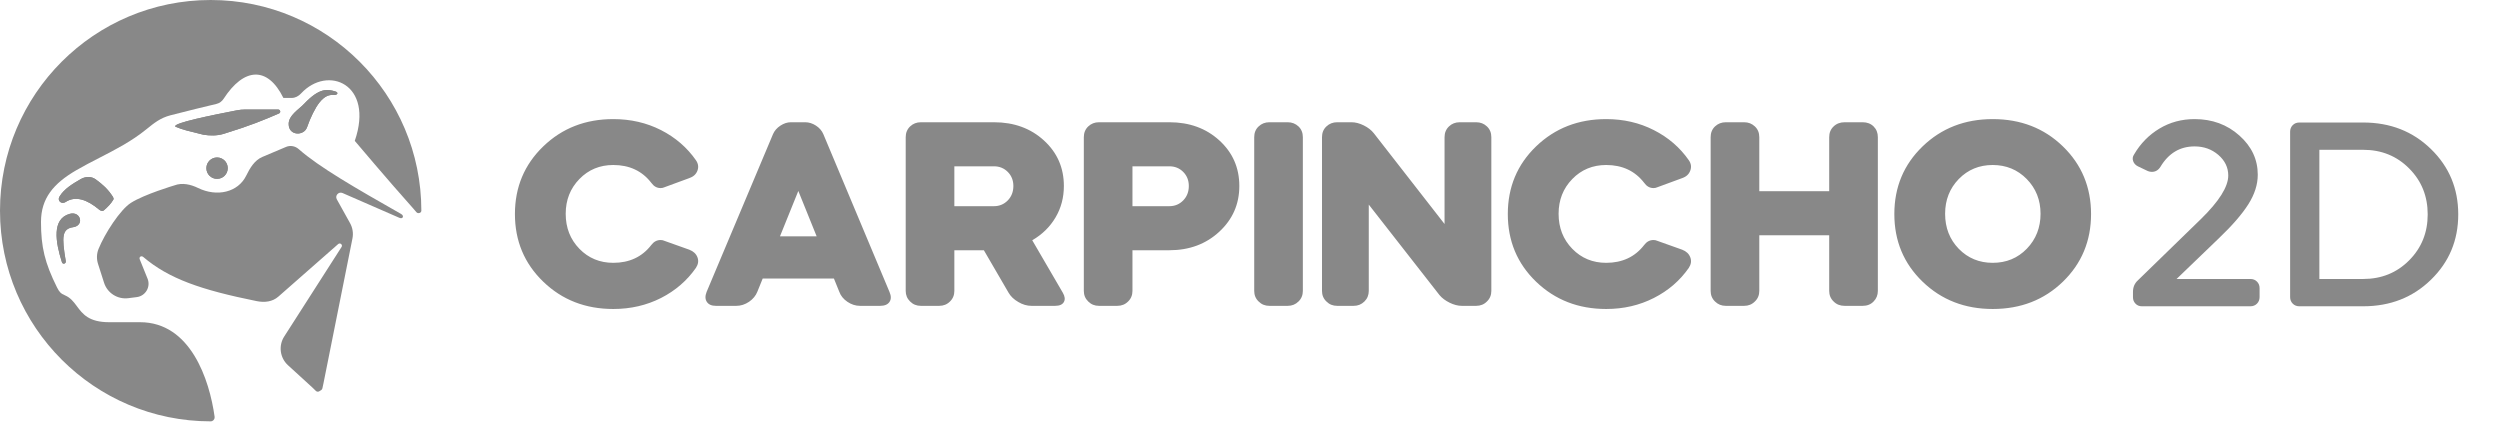
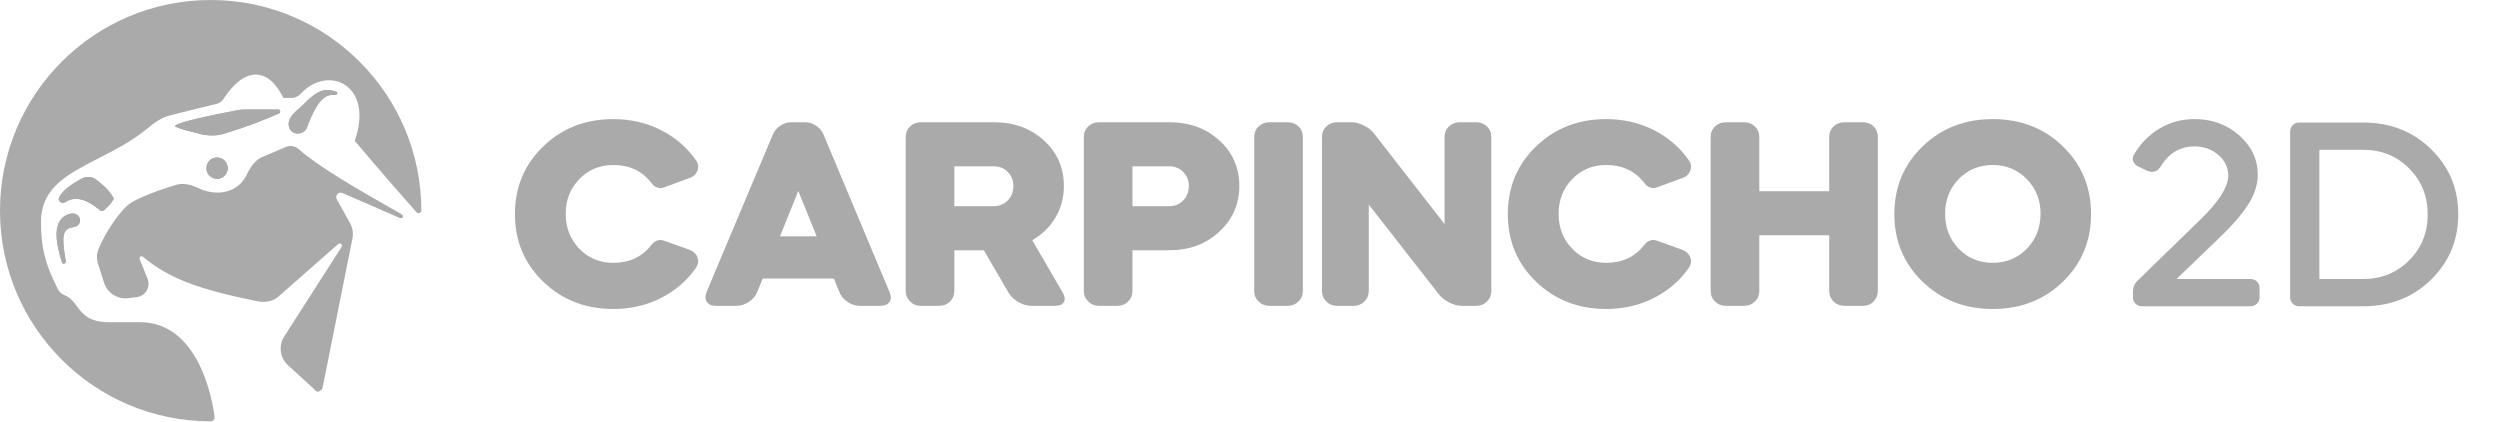
- <svg xmlns="http://www.w3.org/2000/svg" width="178" height="30" viewBox="0 0 178 30" fill="#888888">
+ <svg xmlns="http://www.w3.org/2000/svg" width="178" height="30" viewBox="0 0 178 30" fill="#AAAAAA">
  <path d="M152.222 19.956C151.987 20.169 151.868 20.442 151.868 20.779V21.171C151.868 21.347 151.928 21.497 152.047 21.62C152.162 21.743 152.315 21.807 152.5 21.807H160.232C160.418 21.807 160.574 21.743 160.697 21.62C160.819 21.497 160.883 21.34 160.883 21.153V20.517C160.883 20.33 160.819 20.173 160.697 20.05C160.574 19.926 160.418 19.863 160.232 19.863H154.972L157.983 16.966C158.924 16.068 159.623 15.265 160.076 14.554C160.526 13.844 160.753 13.141 160.753 12.442C160.753 11.358 160.318 10.427 159.444 9.65C158.571 8.868 157.507 8.48 156.255 8.48C155.337 8.48 154.504 8.704 153.757 9.152C153.006 9.601 152.4 10.218 151.943 11.003C151.842 11.152 151.824 11.309 151.88 11.47C151.935 11.631 152.047 11.758 152.222 11.844L152.928 12.181C153.028 12.218 153.121 12.237 153.207 12.237C153.467 12.237 153.671 12.117 153.82 11.882C154.404 10.909 155.214 10.424 156.255 10.424C156.913 10.424 157.474 10.625 157.946 11.029C158.418 11.437 158.652 11.926 158.652 12.498C158.652 13.295 158.002 14.33 156.701 15.601L152.222 19.956ZM163.057 9.377V21.153C163.057 21.34 163.12 21.497 163.243 21.62C163.366 21.743 163.522 21.807 163.708 21.807H168.261C170.183 21.807 171.789 21.179 173.082 19.919C174.38 18.659 175.027 17.108 175.027 15.265C175.027 13.422 174.38 11.87 173.082 10.61C171.789 9.351 170.183 8.723 168.261 8.723H163.708C163.522 8.723 163.366 8.786 163.243 8.909C163.12 9.033 163.057 9.19 163.057 9.377ZM165.139 19.863V10.666H168.261C169.562 10.666 170.651 11.108 171.532 11.994C172.413 12.88 172.852 13.967 172.852 15.265C172.852 16.562 172.413 17.65 171.532 18.536C170.651 19.422 169.562 19.863 168.261 19.863H165.139Z" />
  <path d="M49.553 19.068C49.715 18.818 49.753 18.571 49.659 18.321C49.564 18.071 49.371 17.892 49.079 17.779L47.3 17.145C47.225 17.107 47.138 17.089 47.035 17.089C46.77 17.089 46.551 17.208 46.373 17.443C45.718 18.291 44.813 18.713 43.666 18.713C42.709 18.713 41.902 18.381 41.255 17.716C40.604 17.047 40.278 16.218 40.278 15.221C40.278 14.239 40.604 13.413 41.255 12.745C41.902 12.08 42.709 11.748 43.666 11.748C44.813 11.748 45.718 12.17 46.373 13.018C46.551 13.268 46.77 13.391 47.035 13.391C47.138 13.391 47.225 13.372 47.3 13.335L49.079 12.681C49.371 12.581 49.564 12.405 49.659 12.147C49.753 11.893 49.715 11.647 49.553 11.412C48.92 10.504 48.091 9.787 47.066 9.264C46.036 8.741 44.904 8.48 43.666 8.48C41.686 8.48 40.025 9.126 38.681 10.422C37.337 11.718 36.663 13.324 36.663 15.24C36.663 17.156 37.337 18.762 38.681 20.058C40.025 21.354 41.686 22 43.666 22C44.904 22 46.036 21.738 47.066 21.216C48.091 20.693 48.92 19.976 49.553 19.068ZM50.31 20.786C50.196 21.074 50.204 21.309 50.329 21.496C50.453 21.683 50.669 21.776 50.972 21.776H52.429C52.744 21.776 53.047 21.679 53.331 21.488C53.614 21.294 53.811 21.055 53.925 20.767L54.303 19.834H59.376L59.754 20.767C59.857 21.055 60.05 21.294 60.334 21.488C60.617 21.679 60.916 21.776 61.231 21.776H62.669C62.983 21.776 63.207 21.683 63.332 21.496C63.457 21.309 63.457 21.074 63.332 20.786L58.619 9.544C58.517 9.309 58.346 9.107 58.1 8.946C57.854 8.786 57.597 8.704 57.332 8.704H56.31C56.056 8.704 55.81 8.786 55.564 8.946C55.318 9.107 55.144 9.309 55.041 9.544L50.31 20.786ZM55.534 16.827L56.84 13.596L58.146 16.827H55.534ZM64.486 9.768V20.711C64.486 21.01 64.592 21.264 64.8 21.466C65.009 21.675 65.262 21.776 65.565 21.776H66.871C67.174 21.776 67.431 21.675 67.639 21.466C67.848 21.264 67.95 21.01 67.95 20.711V17.817H70.051L71.811 20.842C71.963 21.104 72.193 21.324 72.504 21.503C72.81 21.686 73.125 21.776 73.439 21.776H75.123C75.438 21.776 75.646 21.686 75.748 21.503C75.85 21.324 75.824 21.104 75.672 20.842L73.496 17.107C74.204 16.696 74.756 16.155 75.154 15.482C75.551 14.81 75.748 14.063 75.748 13.242C75.748 11.946 75.275 10.866 74.328 10C73.382 9.137 72.197 8.704 70.77 8.704H65.565C65.262 8.704 65.009 8.804 64.8 9.002C64.592 9.2 64.486 9.458 64.486 9.768ZM70.77 11.841C71.16 11.841 71.489 11.975 71.754 12.241C72.019 12.509 72.152 12.842 72.152 13.242C72.152 13.652 72.019 13.996 71.754 14.269C71.489 14.541 71.16 14.68 70.77 14.68H67.95V11.841H70.77ZM78.246 21.776H79.552C79.855 21.776 80.112 21.675 80.321 21.466C80.529 21.264 80.631 21.01 80.631 20.711V17.817H83.262C84.674 17.817 85.859 17.38 86.809 16.502C87.763 15.621 88.24 14.538 88.24 13.242C88.24 11.946 87.767 10.866 86.82 10C85.874 9.137 84.689 8.704 83.262 8.704H78.246C77.944 8.704 77.69 8.804 77.482 9.002C77.273 9.2 77.168 9.458 77.168 9.768V20.711C77.168 21.01 77.273 21.264 77.482 21.466C77.69 21.675 77.944 21.776 78.246 21.776ZM83.262 11.841C83.652 11.841 83.981 11.975 84.246 12.241C84.511 12.509 84.644 12.842 84.644 13.242C84.644 13.652 84.511 13.996 84.246 14.269C83.981 14.541 83.652 14.68 83.262 14.68H80.631V11.841H83.262ZM89.3 20.711C89.3 21.01 89.402 21.264 89.614 21.466C89.822 21.675 90.076 21.776 90.379 21.776H91.685C91.987 21.776 92.241 21.675 92.453 21.466C92.661 21.264 92.763 21.01 92.763 20.711V9.768C92.763 9.458 92.661 9.2 92.453 9.002C92.241 8.804 91.987 8.704 91.685 8.704H90.379C90.076 8.704 89.822 8.804 89.614 9.002C89.402 9.2 89.3 9.458 89.3 9.768V20.711ZM94.126 9.768V20.711C94.126 21.01 94.228 21.264 94.441 21.466C94.649 21.675 94.902 21.776 95.205 21.776H96.379C96.681 21.776 96.935 21.675 97.147 21.466C97.352 21.264 97.457 21.01 97.457 20.711V14.568L102.492 21.01C102.67 21.223 102.909 21.402 103.211 21.552C103.514 21.701 103.806 21.776 104.082 21.776H105.104C105.407 21.776 105.664 21.675 105.869 21.466C106.081 21.264 106.183 21.01 106.183 20.711V9.768C106.183 9.458 106.081 9.2 105.869 9.002C105.664 8.804 105.407 8.704 105.104 8.704H103.931C103.628 8.704 103.37 8.804 103.166 9.002C102.958 9.2 102.852 9.458 102.852 9.768V15.949L97.817 9.488C97.639 9.264 97.401 9.077 97.098 8.928C96.795 8.778 96.504 8.704 96.227 8.704H95.205C94.902 8.704 94.649 8.804 94.441 9.002C94.228 9.2 94.126 9.458 94.126 9.768ZM120.246 19.068C120.409 18.818 120.443 18.571 120.348 18.321C120.253 18.071 120.064 17.892 119.773 17.779L117.994 17.145C117.918 17.107 117.831 17.089 117.729 17.089C117.464 17.089 117.244 17.208 117.066 17.443C116.411 18.291 115.506 18.713 114.36 18.713C113.402 18.713 112.595 18.381 111.948 17.716C111.297 17.047 110.972 16.218 110.972 15.221C110.972 14.239 111.297 13.413 111.948 12.745C112.595 12.08 113.402 11.748 114.36 11.748C115.506 11.748 116.411 12.17 117.066 13.018C117.244 13.268 117.464 13.391 117.729 13.391C117.831 13.391 117.918 13.372 117.994 13.335L119.773 12.681C120.064 12.581 120.253 12.405 120.348 12.147C120.443 11.893 120.409 11.647 120.246 11.412C119.614 10.504 118.785 9.787 117.755 9.264C116.729 8.741 115.597 8.48 114.36 8.48C112.38 8.48 110.718 9.126 109.37 10.422C108.026 11.718 107.356 13.324 107.356 15.24C107.356 17.156 108.026 18.762 109.37 20.058C110.718 21.354 112.38 22 114.36 22C115.597 22 116.729 21.738 117.755 21.216C118.785 20.693 119.614 19.976 120.246 19.068ZM121.798 20.711C121.798 21.01 121.9 21.264 122.108 21.466C122.32 21.675 122.574 21.776 122.877 21.776H124.183C124.486 21.776 124.739 21.675 124.947 21.466C125.159 21.264 125.262 21.01 125.262 20.711V16.752H130.239V20.711C130.239 21.01 130.342 21.264 130.554 21.466C130.758 21.675 131.023 21.776 131.337 21.776H132.624C132.938 21.776 133.2 21.675 133.4 21.466C133.601 21.264 133.703 21.01 133.703 20.711V9.768C133.703 9.458 133.601 9.2 133.4 9.002C133.2 8.804 132.938 8.704 132.624 8.704H131.337C131.023 8.704 130.758 8.804 130.554 9.002C130.342 9.2 130.239 9.458 130.239 9.768V13.615H125.262V9.768C125.262 9.458 125.159 9.2 124.947 9.002C124.739 8.804 124.486 8.704 124.183 8.704H122.877C122.574 8.704 122.32 8.804 122.108 9.002C121.9 9.2 121.798 9.458 121.798 9.768V20.711ZM134.877 15.24C134.877 17.156 135.547 18.762 136.89 20.058C138.234 21.354 139.9 22 141.88 22C143.875 22 145.54 21.354 146.877 20.058C148.213 18.762 148.883 17.156 148.883 15.24C148.883 13.324 148.213 11.718 146.877 10.422C145.54 9.126 143.875 8.48 141.88 8.48C139.9 8.48 138.234 9.126 136.89 10.422C135.547 11.718 134.877 13.324 134.877 15.24ZM138.492 15.221C138.492 14.239 138.817 13.413 139.465 12.745C140.116 12.08 140.922 11.748 141.88 11.748C142.837 11.748 143.648 12.08 144.302 12.745C144.957 13.413 145.287 14.239 145.287 15.221C145.287 16.203 144.961 17.032 144.314 17.705C143.663 18.377 142.853 18.713 141.88 18.713C140.922 18.713 140.116 18.381 139.465 17.716C138.817 17.047 138.492 16.218 138.492 15.221Z" />
  <path d="M20.374 10.457C20.677 10.33 21.024 10.402 21.27 10.618C22.713 11.894 25.32 13.393 28.555 15.232C28.811 15.378 28.671 15.627 28.425 15.504L24.39 13.744C24.11 13.622 23.833 13.925 23.982 14.193L24.924 15.888C25.109 16.22 25.169 16.606 25.095 16.977L23.035 27.273C23.013 27.384 22.983 27.524 22.953 27.654C22.941 27.704 22.91 27.748 22.867 27.776C22.787 27.827 22.776 27.834 22.727 27.862C22.651 27.906 22.554 27.895 22.491 27.834C22.403 27.747 22.327 27.669 22.233 27.583L20.501 26.001C19.929 25.476 19.817 24.615 20.235 23.961L22.278 20.772L24.32 17.584C24.42 17.428 24.218 17.255 24.079 17.377L19.82 21.119C19.398 21.489 18.841 21.553 18.278 21.44C14.301 20.637 12.021 19.844 10.203 18.299C10.059 18.177 9.878 18.293 9.952 18.47C10.175 19.004 10.507 19.843 10.507 19.843C10.742 20.426 10.361 21.075 9.738 21.154L9.134 21.231C8.369 21.328 7.644 20.866 7.409 20.132L6.98 18.79C6.869 18.444 6.878 18.069 7.013 17.732C7.461 16.619 8.564 14.925 9.318 14.445C10.287 13.829 12.422 13.198 12.422 13.198C12.969 12.991 13.574 13.127 14.099 13.383C15.454 14.044 16.949 13.692 17.529 12.508C17.795 11.965 18.124 11.409 18.681 11.173L20.374 10.457Z" />
  <path d="M4.962 15.227C5.753 15.009 6.018 16.055 5.217 16.174C4.411 16.293 4.387 16.84 4.682 18.589C4.714 18.779 4.467 18.85 4.408 18.666C3.948 17.231 3.681 15.581 4.962 15.227Z" />
  <path d="M5.75 12.752C6.088 12.555 6.502 12.54 6.817 12.772C7.323 13.144 7.685 13.462 8.033 14.006C8.072 14.066 8.109 14.147 8.073 14.209C7.906 14.502 7.659 14.749 7.392 14.978C7.3 15.057 7.154 15.005 7.061 14.927C6.205 14.207 5.373 13.917 4.664 14.387C4.39 14.568 4.061 14.298 4.23 14.006C4.555 13.446 5.214 13.062 5.728 12.764C5.735 12.76 5.742 12.756 5.75 12.752Z" />
  <path d="M15.454 11.211C15.875 11.211 16.216 11.552 16.216 11.973C16.216 12.394 15.875 12.735 15.454 12.735C15.033 12.735 14.693 12.394 14.693 11.973C14.693 11.552 15.033 11.212 15.454 11.211Z" />
  <path d="M19.798 7.797C19.965 7.797 20.014 8.014 19.86 8.08C18.778 8.546 17.871 8.931 15.923 9.531C15.462 9.672 14.956 9.67 14.476 9.591C13.339 9.307 13.071 9.26 12.508 9.029C12.497 9.023 12.483 9.015 12.477 9.003C12.349 8.753 15.047 8.209 16.861 7.855C17.062 7.816 17.267 7.797 17.472 7.797H19.798Z" />
  <path d="M21.649 7.397C22.741 6.246 23.294 6.337 23.875 6.511C24.137 6.589 24.024 6.786 23.753 6.764C23.437 6.738 23.123 6.83 22.742 7.302C22.448 7.667 22.098 8.374 21.863 9.058C21.643 9.698 20.552 9.684 20.552 8.828C20.552 8.208 21.27 7.797 21.649 7.397Z" />
  <path d="M5.217 16.174C6.018 16.055 5.753 15.009 4.962 15.227C3.681 15.581 3.948 17.231 4.408 18.666C4.467 18.85 4.714 18.779 4.682 18.589C4.387 16.84 4.411 16.293 5.217 16.174ZM6.817 12.772C6.502 12.54 6.088 12.555 5.75 12.752L5.728 12.764C5.214 13.062 4.555 13.446 4.23 14.006C4.061 14.298 4.39 14.568 4.664 14.387C5.373 13.917 6.205 14.207 7.061 14.927C7.154 15.005 7.3 15.057 7.392 14.978C7.659 14.749 7.906 14.502 8.073 14.209C8.109 14.147 8.072 14.066 8.033 14.006C7.685 13.462 7.323 13.144 6.817 12.772ZM16.216 11.973C16.216 11.552 15.875 11.211 15.454 11.211C15.033 11.212 14.693 11.552 14.693 11.973C14.693 12.394 15.033 12.735 15.454 12.735C15.875 12.735 16.216 12.394 16.216 11.973ZM19.86 8.08C20.014 8.014 19.965 7.797 19.798 7.797H17.472C17.267 7.797 17.062 7.816 16.861 7.855C15.047 8.209 12.349 8.753 12.477 9.003C12.483 9.015 12.497 9.023 12.508 9.029C13.071 9.26 13.339 9.307 14.476 9.591C14.956 9.67 15.462 9.672 15.923 9.531C17.871 8.931 18.778 8.546 19.86 8.08ZM23.875 6.511C23.294 6.337 22.741 6.246 21.649 7.397C21.27 7.797 20.552 8.208 20.552 8.828C20.552 9.684 21.643 9.698 21.863 9.058C22.098 8.374 22.448 7.667 22.742 7.302C23.123 6.83 23.437 6.738 23.753 6.764C24.024 6.786 24.137 6.589 23.875 6.511Z" fill-rule="evenodd" clip-rule="evenodd" />
  <path d="M0 15C0 23.284 6.716 30 15 30C15.155 30 15.28 29.875 15.28 29.72V29.672C14.914 27.03 13.565 22.941 9.97 22.941H7.775C6.32 22.941 5.884 22.354 5.479 21.808C5.248 21.497 5.026 21.199 4.631 21.03C4.331 20.901 4.226 20.8 4.058 20.462C3.187 18.709 2.92 17.592 2.919 15.806C2.918 14.11 3.819 13.062 5.426 12.123C5.959 11.812 6.51 11.529 7.063 11.245L7.096 11.228C8.221 10.65 9.357 10.065 10.39 9.23L10.413 9.212L10.417 9.209C10.984 8.75 11.422 8.396 12.136 8.209C13.213 7.926 14.746 7.558 15.412 7.399C15.624 7.349 15.805 7.214 15.923 7.031C17.359 4.817 19.044 4.679 20.178 6.974H20.766C21.02 6.974 21.257 6.846 21.429 6.66C23.327 4.604 26.656 5.978 25.26 10.03C25.26 10.03 27.742 12.97 29.387 14.804C29.472 14.899 29.561 15 29.648 15.107C29.755 15.238 30 15.17 30 15C30 6.716 23.284 0 15 0C6.716 0 0 6.716 0 15Z" />
</svg>
